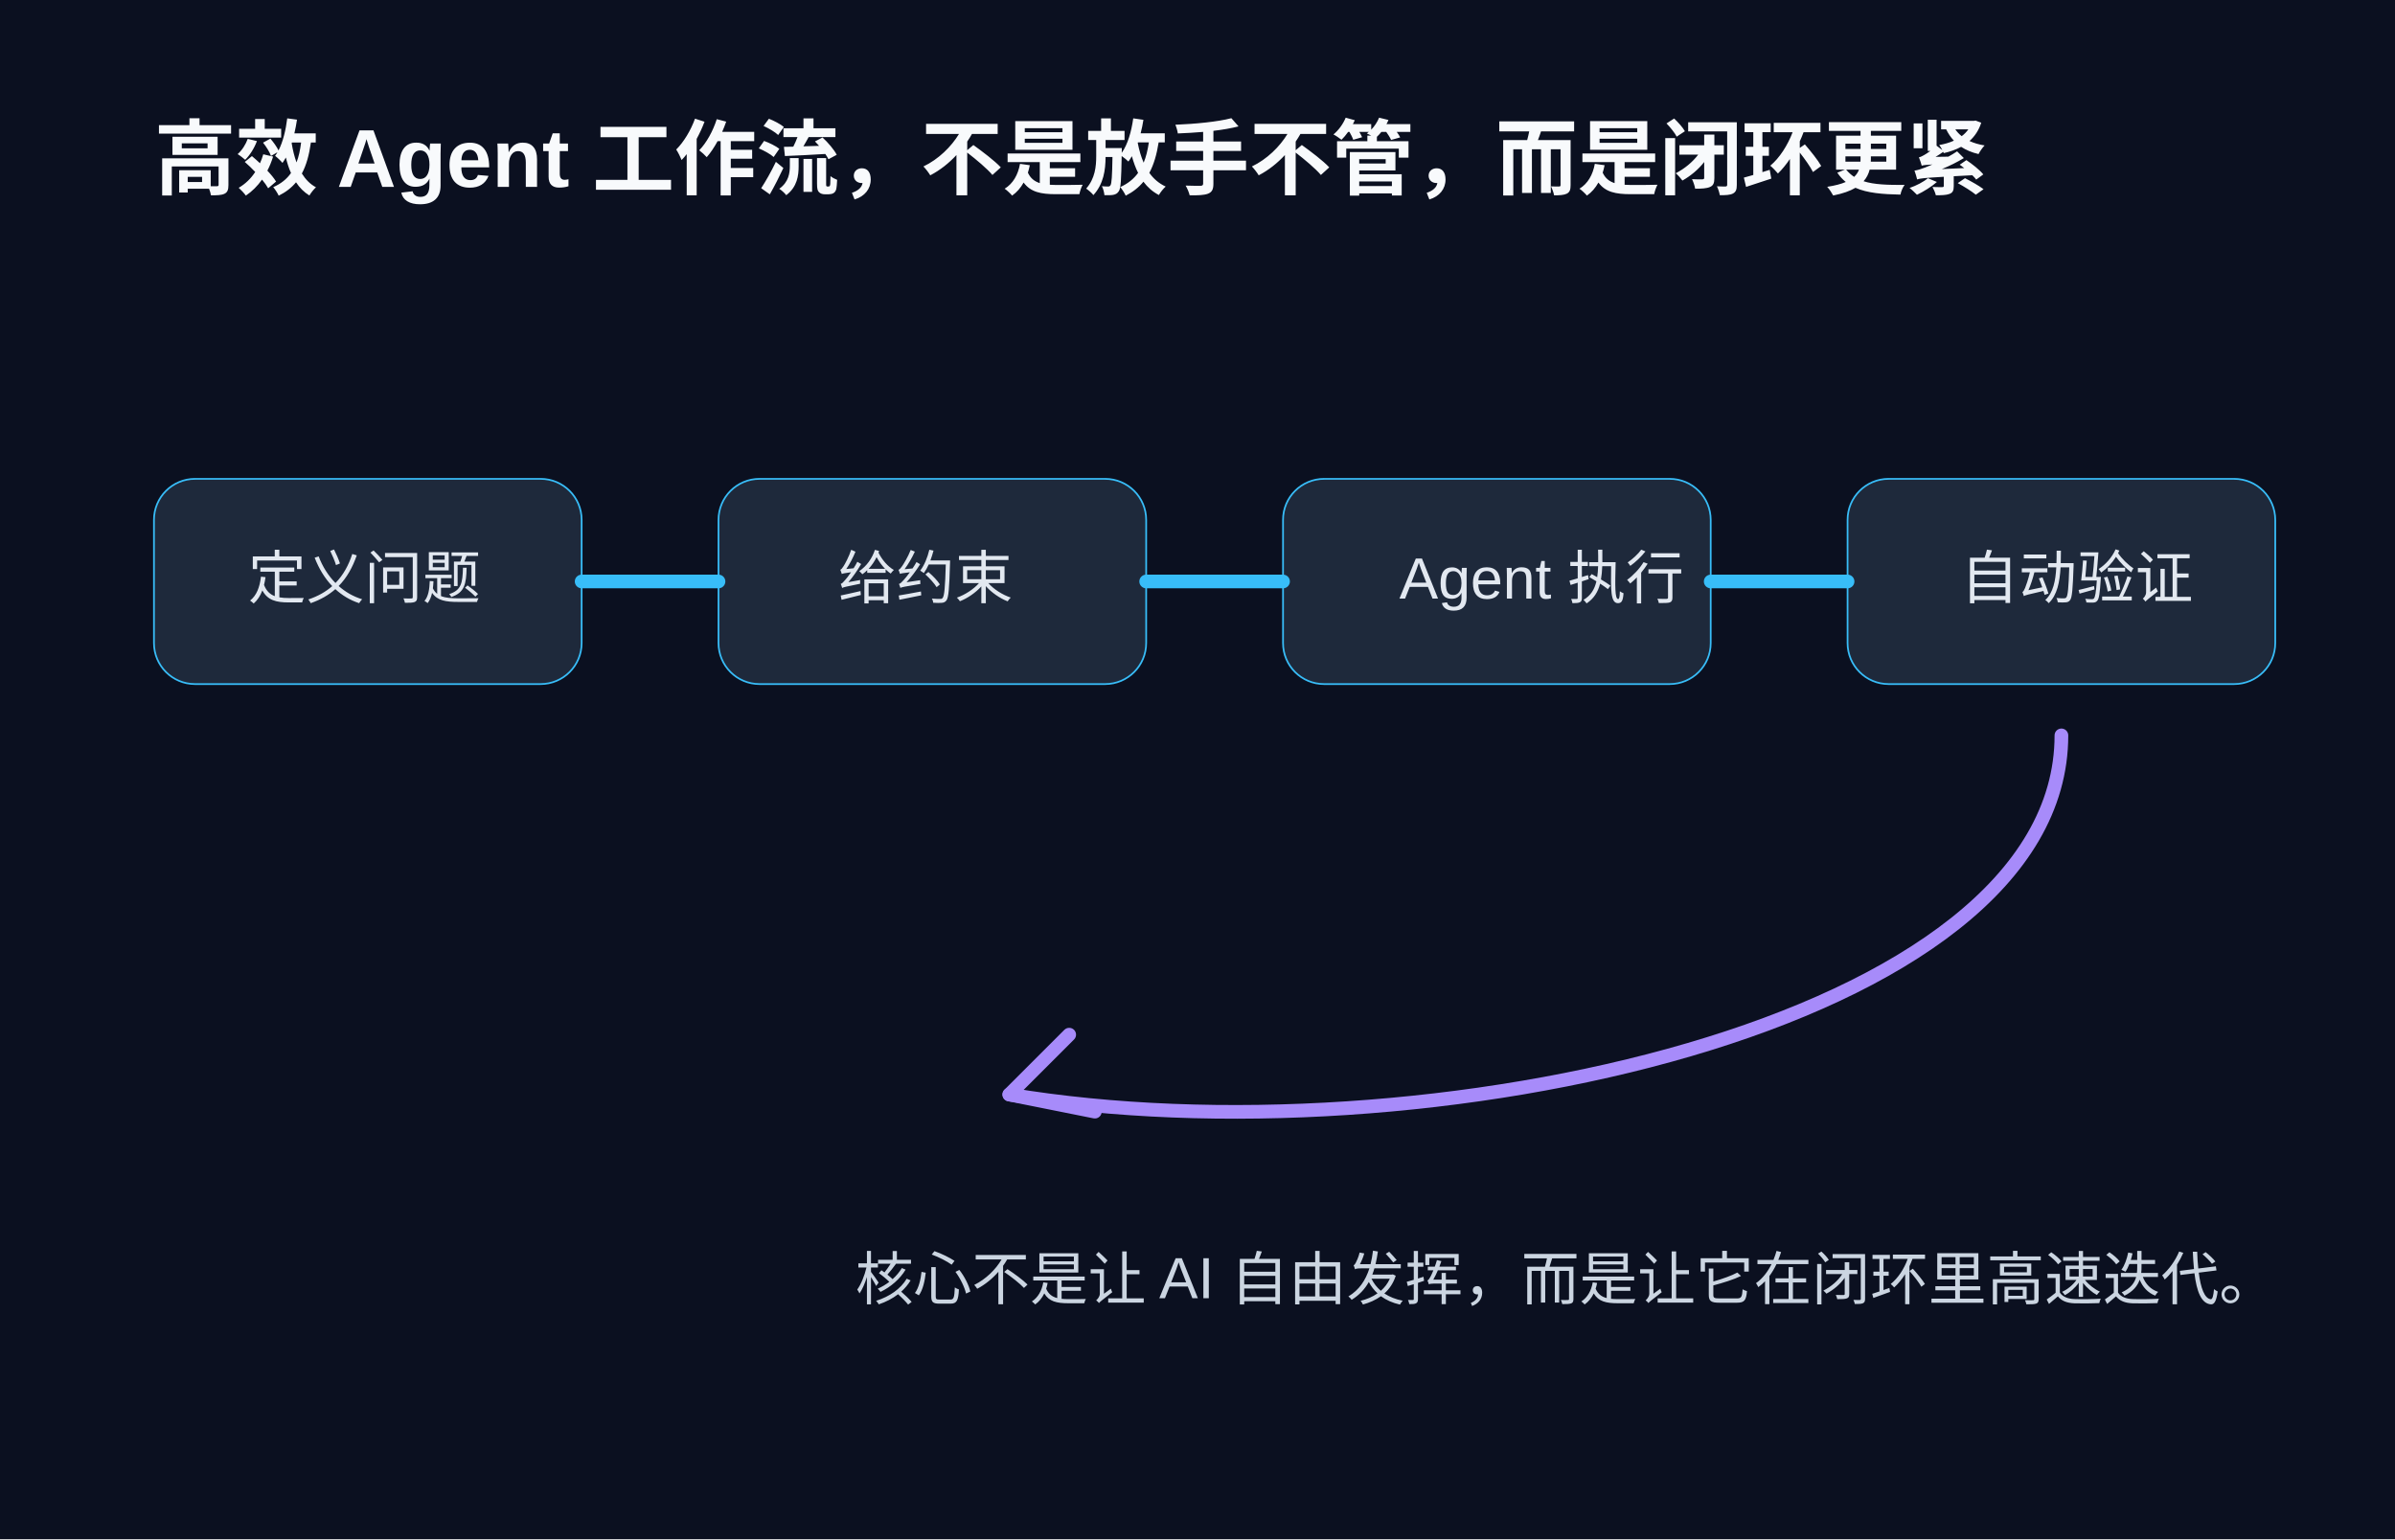
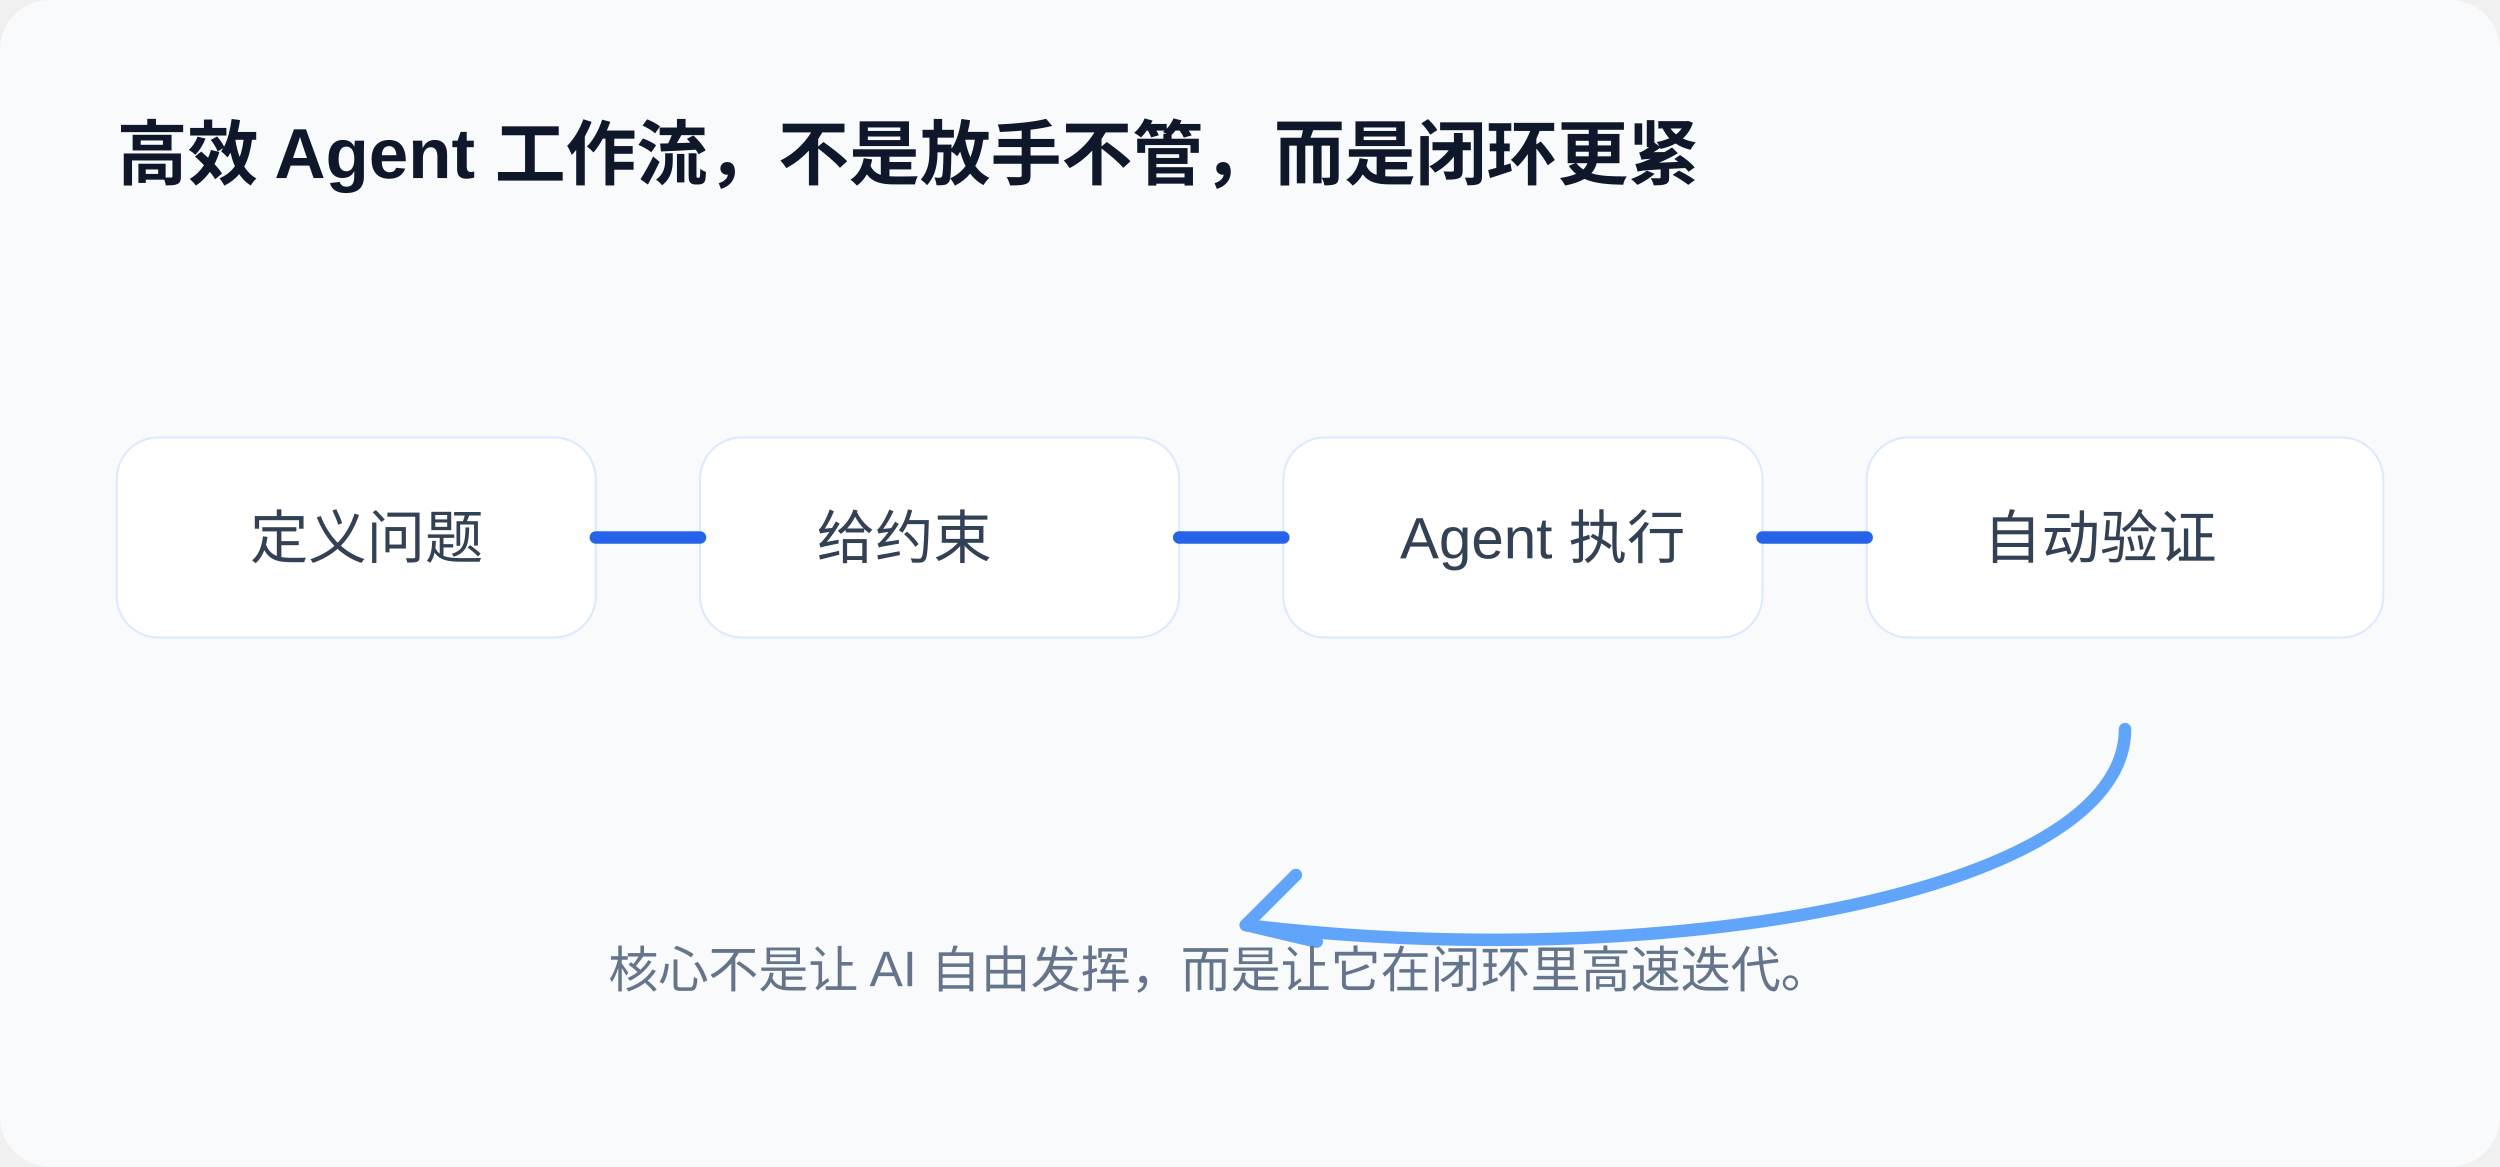
- <svg xmlns="http://www.w3.org/2000/svg" width="1400" height="900" viewBox="0 0 1400 900" fill="none">
-   <rect width="1400" height="900" fill="#0B1020" />
-   <text x="90" y="110" fill="#F8FAFC" font-size="48" font-weight="700" font-family="Arial, PingFang SC, Microsoft YaHei, sans-serif">高效 Agent 工作流，不是放手不管，而是闭环更紧</text>
-   <rect x="90" y="280" width="250" height="120" rx="24" fill="#1E293B" stroke="#38BDF8" />
-   <text x="145" y="350" fill="#E2E8F0" font-size="34" font-family="Arial, PingFang SC, Microsoft YaHei, sans-serif">定义问题</text>
-   <rect x="420" y="280" width="250" height="120" rx="24" fill="#1E293B" stroke="#38BDF8" />
-   <text x="490" y="350" fill="#E2E8F0" font-size="34" font-family="Arial, PingFang SC, Microsoft YaHei, sans-serif">给约束</text>
-   <rect x="750" y="280" width="250" height="120" rx="24" fill="#1E293B" stroke="#38BDF8" />
-   <text x="818" y="350" fill="#E2E8F0" font-size="34" font-family="Arial, PingFang SC, Microsoft YaHei, sans-serif">Agent 执行</text>
-   <rect x="1080" y="280" width="250" height="120" rx="24" fill="#1E293B" stroke="#38BDF8" />
-   <text x="1146" y="350" fill="#E2E8F0" font-size="34" font-family="Arial, PingFang SC, Microsoft YaHei, sans-serif">自动验证</text>
-   <path d="M340 340H420" stroke="#38BDF8" stroke-width="8" stroke-linecap="round" />
-   <path d="M670 340H750" stroke="#38BDF8" stroke-width="8" stroke-linecap="round" />
-   <path d="M1000 340H1080" stroke="#38BDF8" stroke-width="8" stroke-linecap="round" />
-   <path d="M1205 430C1205 600 830 680 590 640" stroke="#A78BFA" stroke-width="8" stroke-linecap="round" />
-   <path d="M625 605L590 640L640 650" stroke="#A78BFA" stroke-width="8" stroke-linecap="round" stroke-linejoin="round" />
-   <text x="500" y="760" fill="#CBD5E1" font-size="34" font-family="Arial, PingFang SC, Microsoft YaHei, sans-serif">核心不是让 AI 自由发挥，而是让它在闭环里高速迭代。</text>
+ <svg xmlns="http://www.w3.org/2000/svg" width="1200" height="560" viewBox="0 0 1200 560" fill="none">
+   <rect width="1200" height="560" rx="24" fill="#F8FAFC" />
+   <text x="56" y="86" fill="#0F172A" font-size="34" font-weight="700" font-family="Arial, PingFang SC, Microsoft YaHei, sans-serif">高效 Agent 工作流，不是放手不管，而是闭环更紧</text>
+   <rect x="56" y="210" width="230" height="96" rx="20" fill="#FFFFFF" stroke="#DBEAFE" />
+   <rect x="336" y="210" width="230" height="96" rx="20" fill="#FFFFFF" stroke="#DBEAFE" />
+   <rect x="616" y="210" width="230" height="96" rx="20" fill="#FFFFFF" stroke="#DBEAFE" />
+   <rect x="896" y="210" width="248" height="96" rx="20" fill="#FFFFFF" stroke="#DBEAFE" />
+   <text x="120" y="268" fill="#334155" font-size="28" font-family="Arial, PingFang SC, Microsoft YaHei, sans-serif">定义问题</text>
+   <text x="392" y="268" fill="#334155" font-size="28" font-family="Arial, PingFang SC, Microsoft YaHei, sans-serif">给约束</text>
+   <text x="672" y="268" fill="#334155" font-size="28" font-family="Arial, PingFang SC, Microsoft YaHei, sans-serif">Agent 执行</text>
+   <text x="952" y="268" fill="#334155" font-size="28" font-family="Arial, PingFang SC, Microsoft YaHei, sans-serif">自动验证</text>
+   <path d="M286 258H336" stroke="#2563EB" stroke-width="6" stroke-linecap="round" />
+   <path d="M566 258H616" stroke="#2563EB" stroke-width="6" stroke-linecap="round" />
+   <path d="M846 258H896" stroke="#2563EB" stroke-width="6" stroke-linecap="round" />
+   <path d="M1020 350C1020 430 792 468 598 444" stroke="#60A5FA" stroke-width="6" stroke-linecap="round" />
+   <path d="M622 420L598 444L632 452" stroke="#60A5FA" stroke-width="6" stroke-linecap="round" stroke-linejoin="round" />
+   <text x="292" y="474" fill="#64748B" font-size="24" font-family="Arial, PingFang SC, Microsoft YaHei, sans-serif">核心不是让 AI 自由发挥，而是让它在闭环里高速迭代。</text>
</svg>
